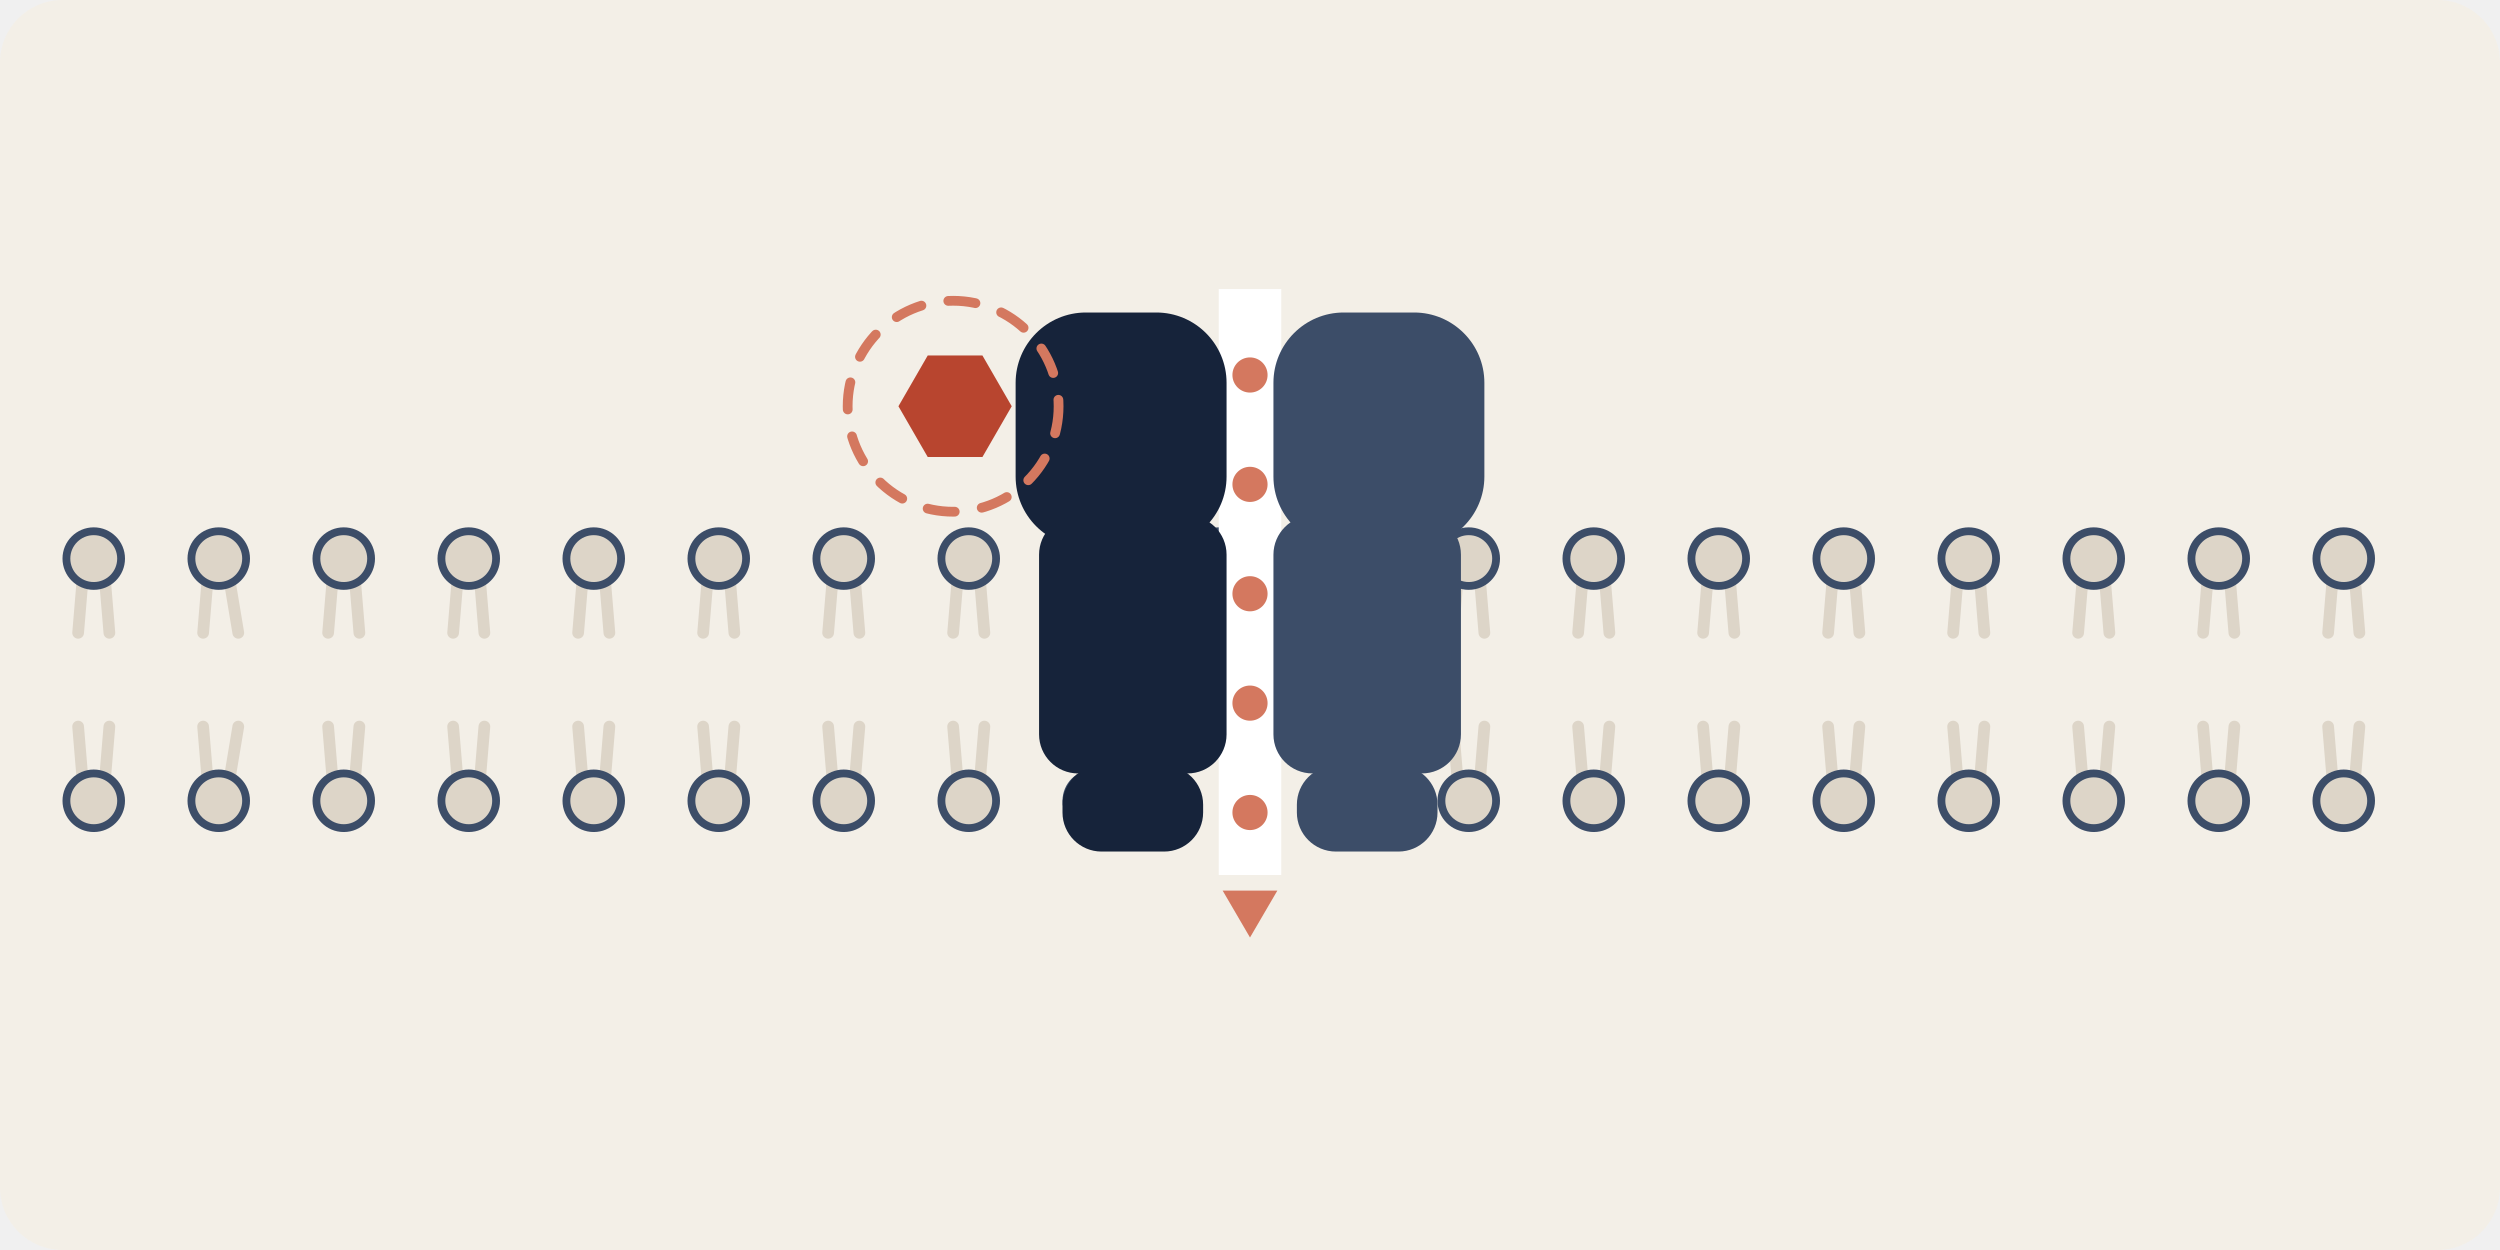
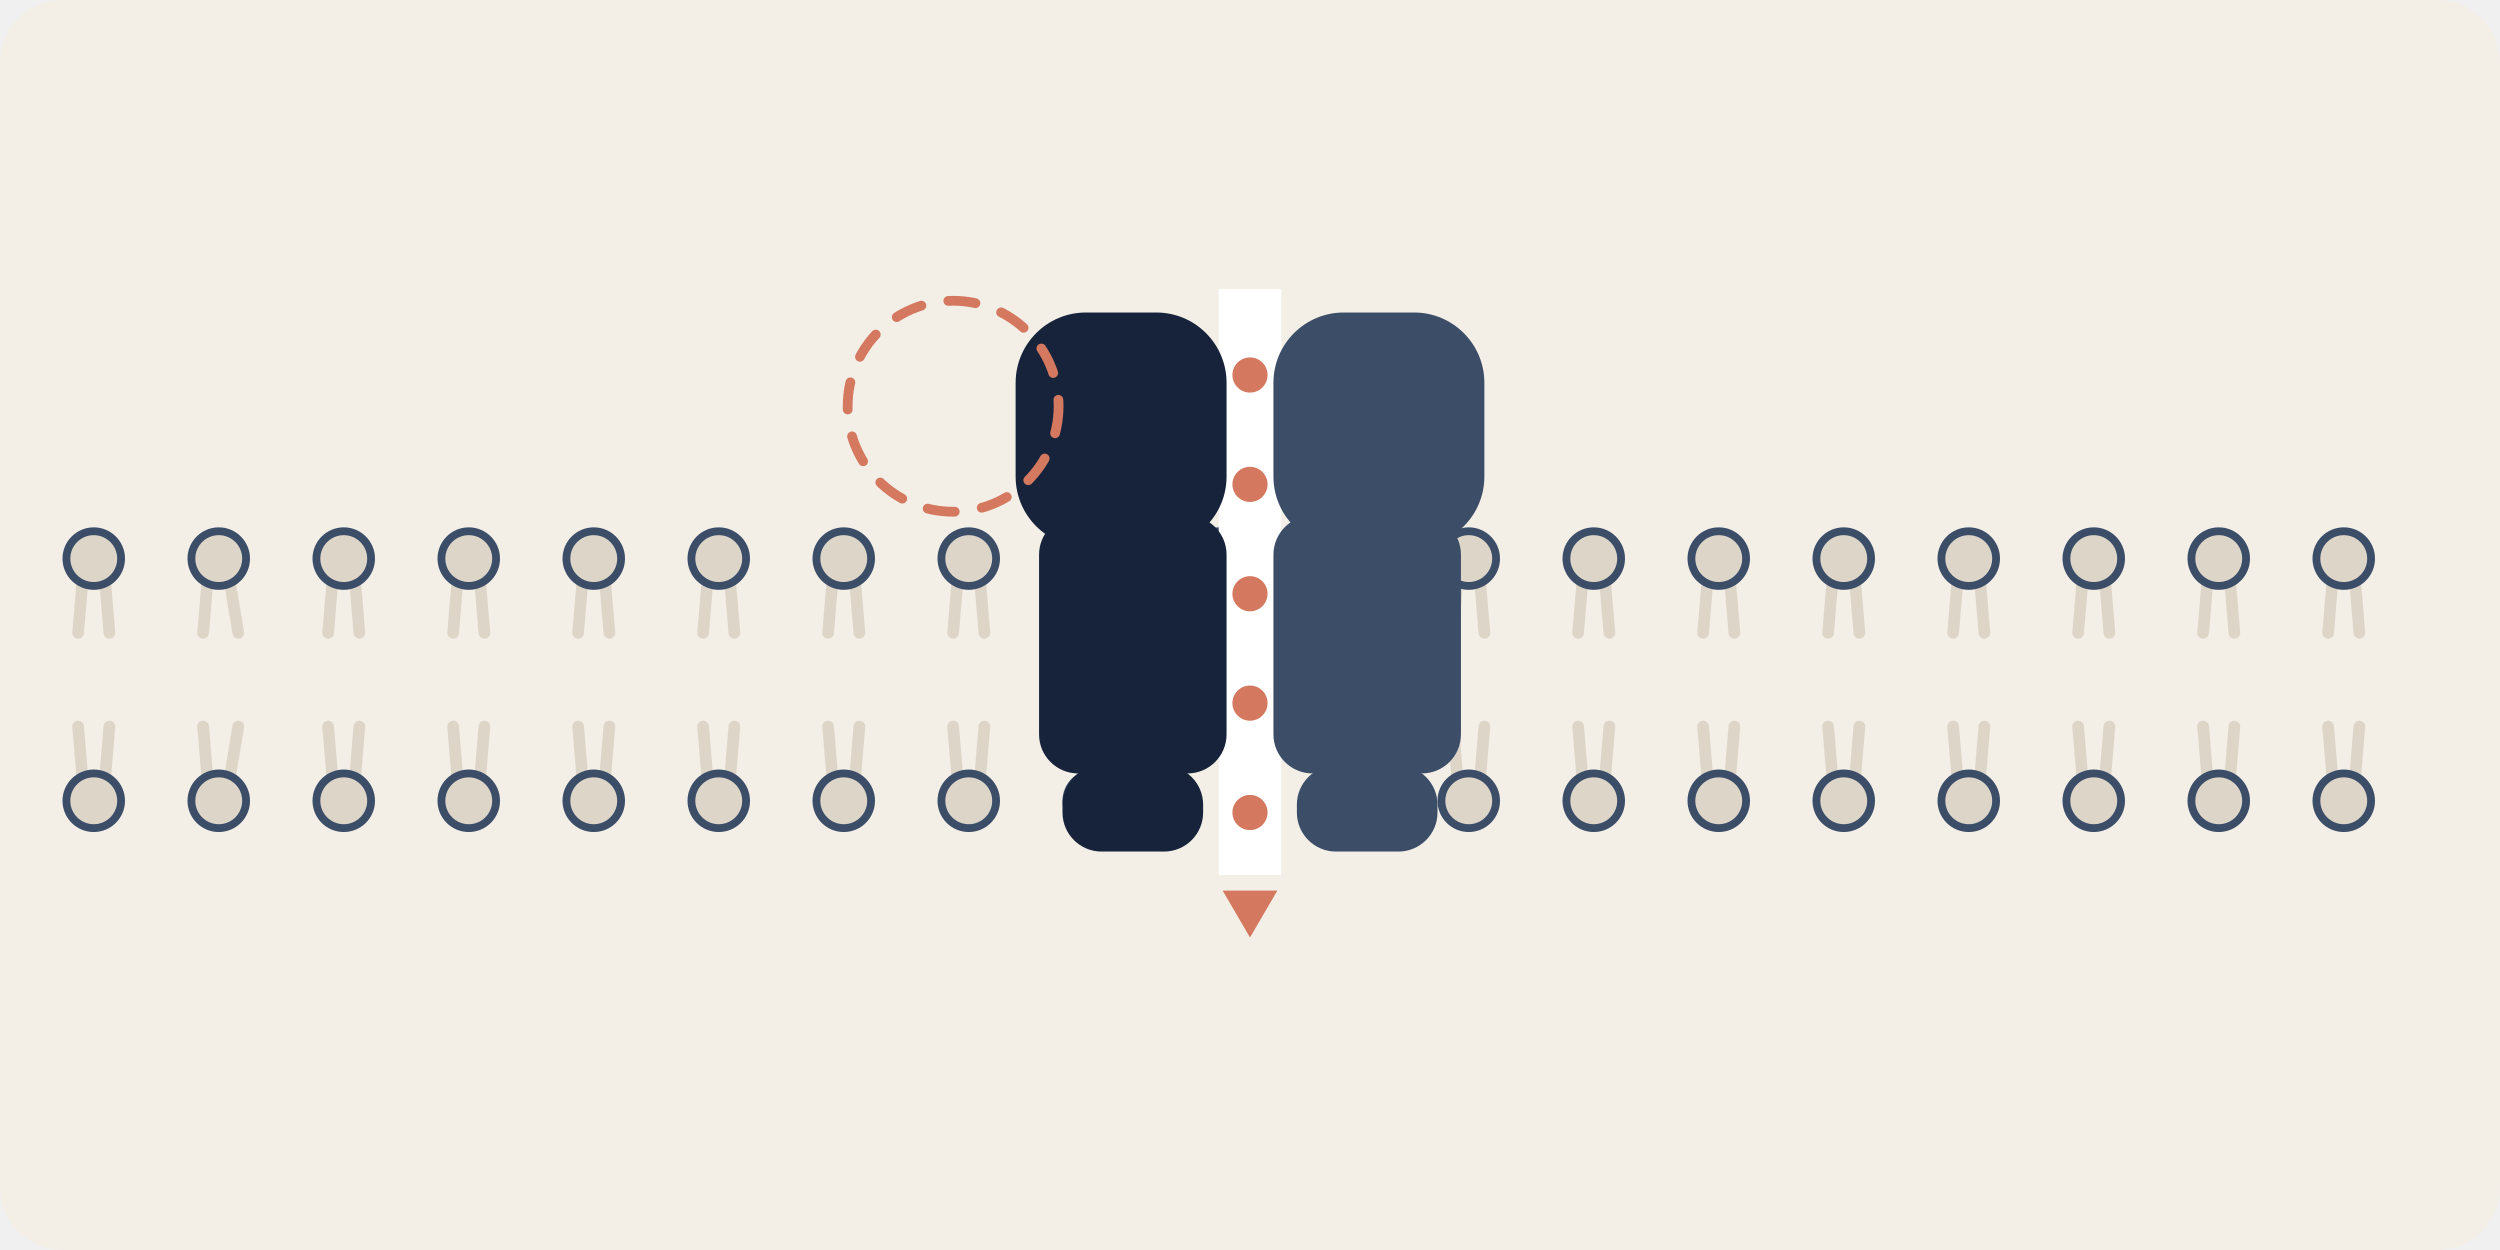
<svg xmlns="http://www.w3.org/2000/svg" viewBox="0 0 640 320">
  <rect x="0" y="0" width="640" height="320" rx="16" fill="#f3efe7" />
  <g stroke="#ddd5c8" stroke-width="3" stroke-linecap="round">
    <line x1="21" y1="150" x2="20" y2="162" />
    <line x1="27" y1="150" x2="28" y2="162" />
    <line x1="53" y1="150" x2="52" y2="162" />
    <line x1="59" y1="150" x2="61" y2="162" />
    <line x1="85" y1="150" x2="84" y2="162" />
    <line x1="91" y1="150" x2="92" y2="162" />
    <line x1="117" y1="150" x2="116" y2="162" />
    <line x1="123" y1="150" x2="124" y2="162" />
    <line x1="149" y1="150" x2="148" y2="162" />
    <line x1="155" y1="150" x2="156" y2="162" />
    <line x1="181" y1="150" x2="180" y2="162" />
    <line x1="187" y1="150" x2="188" y2="162" />
    <line x1="213" y1="150" x2="212" y2="162" />
    <line x1="219" y1="150" x2="220" y2="162" />
    <line x1="245" y1="150" x2="244" y2="162" />
    <line x1="251" y1="150" x2="252" y2="162" />
    <line x1="277" y1="150" x2="276" y2="162" />
    <line x1="283" y1="150" x2="284" y2="162" />
    <line x1="309" y1="150" x2="308" y2="162" />
    <line x1="315" y1="150" x2="316" y2="162" />
    <line x1="341" y1="150" x2="340" y2="162" />
    <line x1="347" y1="150" x2="348" y2="162" />
    <line x1="373" y1="150" x2="372" y2="162" />
    <line x1="379" y1="150" x2="380" y2="162" />
    <line x1="405" y1="150" x2="404" y2="162" />
    <line x1="411" y1="150" x2="412" y2="162" />
    <line x1="437" y1="150" x2="436" y2="162" />
    <line x1="443" y1="150" x2="444" y2="162" />
    <line x1="469" y1="150" x2="468" y2="162" />
    <line x1="475" y1="150" x2="476" y2="162" />
    <line x1="501" y1="150" x2="500" y2="162" />
    <line x1="507" y1="150" x2="508" y2="162" />
    <line x1="533" y1="150" x2="532" y2="162" />
    <line x1="539" y1="150" x2="540" y2="162" />
    <line x1="565" y1="150" x2="564" y2="162" />
    <line x1="571" y1="150" x2="572" y2="162" />
    <line x1="597" y1="150" x2="596" y2="162" />
    <line x1="603" y1="150" x2="604" y2="162" />
  </g>
  <g fill="#ddd5c8" stroke="#3c4d68" stroke-width="2">
    <circle cx="24" cy="143" r="7" />
    <circle cx="56" cy="143" r="7" />
    <circle cx="88" cy="143" r="7" />
    <circle cx="120" cy="143" r="7" />
    <circle cx="152" cy="143" r="7" />
    <circle cx="184" cy="143" r="7" />
    <circle cx="216" cy="143" r="7" />
    <circle cx="248" cy="143" r="7" />
    <circle cx="280" cy="143" r="7" />
    <circle cx="312" cy="143" r="7" />
    <circle cx="344" cy="143" r="7" />
    <circle cx="376" cy="143" r="7" />
    <circle cx="408" cy="143" r="7" />
    <circle cx="440" cy="143" r="7" />
    <circle cx="472" cy="143" r="7" />
    <circle cx="504" cy="143" r="7" />
    <circle cx="536" cy="143" r="7" />
    <circle cx="568" cy="143" r="7" />
    <circle cx="600" cy="143" r="7" />
  </g>
  <g stroke="#ddd5c8" stroke-width="3" stroke-linecap="round">
    <line x1="21" y1="198" x2="20" y2="186" />
    <line x1="27" y1="198" x2="28" y2="186" />
    <line x1="53" y1="198" x2="52" y2="186" />
    <line x1="59" y1="198" x2="61" y2="186" />
    <line x1="85" y1="198" x2="84" y2="186" />
    <line x1="91" y1="198" x2="92" y2="186" />
    <line x1="117" y1="198" x2="116" y2="186" />
    <line x1="123" y1="198" x2="124" y2="186" />
    <line x1="149" y1="198" x2="148" y2="186" />
    <line x1="155" y1="198" x2="156" y2="186" />
    <line x1="181" y1="198" x2="180" y2="186" />
    <line x1="187" y1="198" x2="188" y2="186" />
    <line x1="213" y1="198" x2="212" y2="186" />
    <line x1="219" y1="198" x2="220" y2="186" />
    <line x1="245" y1="198" x2="244" y2="186" />
    <line x1="251" y1="198" x2="252" y2="186" />
    <line x1="277" y1="198" x2="276" y2="186" />
    <line x1="283" y1="198" x2="284" y2="186" />
    <line x1="341" y1="198" x2="340" y2="186" />
    <line x1="347" y1="198" x2="348" y2="186" />
    <line x1="373" y1="198" x2="372" y2="186" />
    <line x1="379" y1="198" x2="380" y2="186" />
    <line x1="405" y1="198" x2="404" y2="186" />
    <line x1="411" y1="198" x2="412" y2="186" />
    <line x1="437" y1="198" x2="436" y2="186" />
    <line x1="443" y1="198" x2="444" y2="186" />
    <line x1="469" y1="198" x2="468" y2="186" />
    <line x1="475" y1="198" x2="476" y2="186" />
    <line x1="501" y1="198" x2="500" y2="186" />
    <line x1="507" y1="198" x2="508" y2="186" />
    <line x1="533" y1="198" x2="532" y2="186" />
    <line x1="539" y1="198" x2="540" y2="186" />
    <line x1="565" y1="198" x2="564" y2="186" />
    <line x1="571" y1="198" x2="572" y2="186" />
    <line x1="597" y1="198" x2="596" y2="186" />
    <line x1="603" y1="198" x2="604" y2="186" />
  </g>
  <g fill="#ddd5c8" stroke="#3c4d68" stroke-width="2">
    <circle cx="24" cy="205" r="7" />
    <circle cx="56" cy="205" r="7" />
    <circle cx="88" cy="205" r="7" />
    <circle cx="120" cy="205" r="7" />
    <circle cx="152" cy="205" r="7" />
    <circle cx="184" cy="205" r="7" />
    <circle cx="216" cy="205" r="7" />
    <circle cx="248" cy="205" r="7" />
    <circle cx="280" cy="205" r="7" />
    <circle cx="376" cy="205" r="7" />
    <circle cx="408" cy="205" r="7" />
    <circle cx="440" cy="205" r="7" />
    <circle cx="472" cy="205" r="7" />
    <circle cx="504" cy="205" r="7" />
    <circle cx="536" cy="205" r="7" />
    <circle cx="568" cy="205" r="7" />
    <circle cx="600" cy="205" r="7" />
  </g>
  <rect x="312" y="74" width="16" height="150" fill="#ffffff" />
  <g fill="#16233a">
    <rect x="260" y="80" width="54" height="60" rx="18" />
    <rect x="266" y="132" width="48" height="66" rx="10" />
    <rect x="272" y="196" width="36" height="22" rx="10" />
  </g>
  <g fill="#3c4d68">
    <rect x="326" y="80" width="54" height="60" rx="18" />
    <rect x="326" y="132" width="48" height="66" rx="10" />
    <rect x="332" y="196" width="36" height="22" rx="10" />
  </g>
  <g fill="#d4785f">
    <circle cx="320" cy="96" r="4.5" />
    <circle cx="320" cy="124" r="4.5" />
    <circle cx="320" cy="152" r="4.5" />
    <circle cx="320" cy="180" r="4.5" />
    <circle cx="320" cy="208" r="4.5" />
    <polygon points="313,228 327,228 320,240" />
  </g>
-   <circle cx="244" cy="104" r="27" fill="none" stroke="#d4785f" stroke-width="2.5" stroke-linecap="round" stroke-dasharray="7 7" />
-   <polygon points="230,104 237.5,91 251.5,91 259,104 251.5,117 237.5,117" fill="#b8452f" />
+   <g fill="#b8452f" opacity="0">
+     <animate attributeName="opacity" values="0;0;0.85;0.85;0;0" keyTimes="0;0.3;0.38;0.62;0.72;1" dur="4.8s" repeatCount="indefinite" />
+     <animateTransform attributeName="transform" type="translate" values="0 -7;0 7" dur="0.9s" repeatCount="indefinite" />
+     <circle cx="320" cy="110" r="3.5" />
+     <circle cx="320" cy="138" r="3.5" />
+     <circle cx="320" cy="166" r="3.5" />
+     <circle cx="320" cy="194" r="3.5" />
+   </g>
+   <circle cx="244" cy="104" r="27" fill="none" stroke="#d4785f" stroke-width="2.5" stroke-linecap="round" stroke-dasharray="7 7">
+     <animate attributeName="opacity" values="0.25;0.25;1;0.45;1;0.45;1;0.25;0.25" keyTimes="0;0.3;0.36;0.44;0.5;0.57;0.63;0.7;1" dur="4.8s" repeatCount="indefinite" />
+   </circle>
+   <g opacity="0">
+     <animate attributeName="opacity" values="0;0;1;1;1;0;0" keyTimes="0;0.05;0.22;0.65;0.78;0.9;1" dur="4.8s" repeatCount="indefinite" />
+     <animateTransform attributeName="transform" type="translate" values="-170 -60;-170 -60;0 0;0 0;-170 -60;-170 -60" keyTimes="0;0.05;0.35;0.65;0.9;1" dur="4.8s" repeatCount="indefinite" />
+     <polygon points="230,104 237.5,91 251.5,91 259,104 251.5,117 237.5,117" fill="#b8452f" />
+   </g>
</svg>
